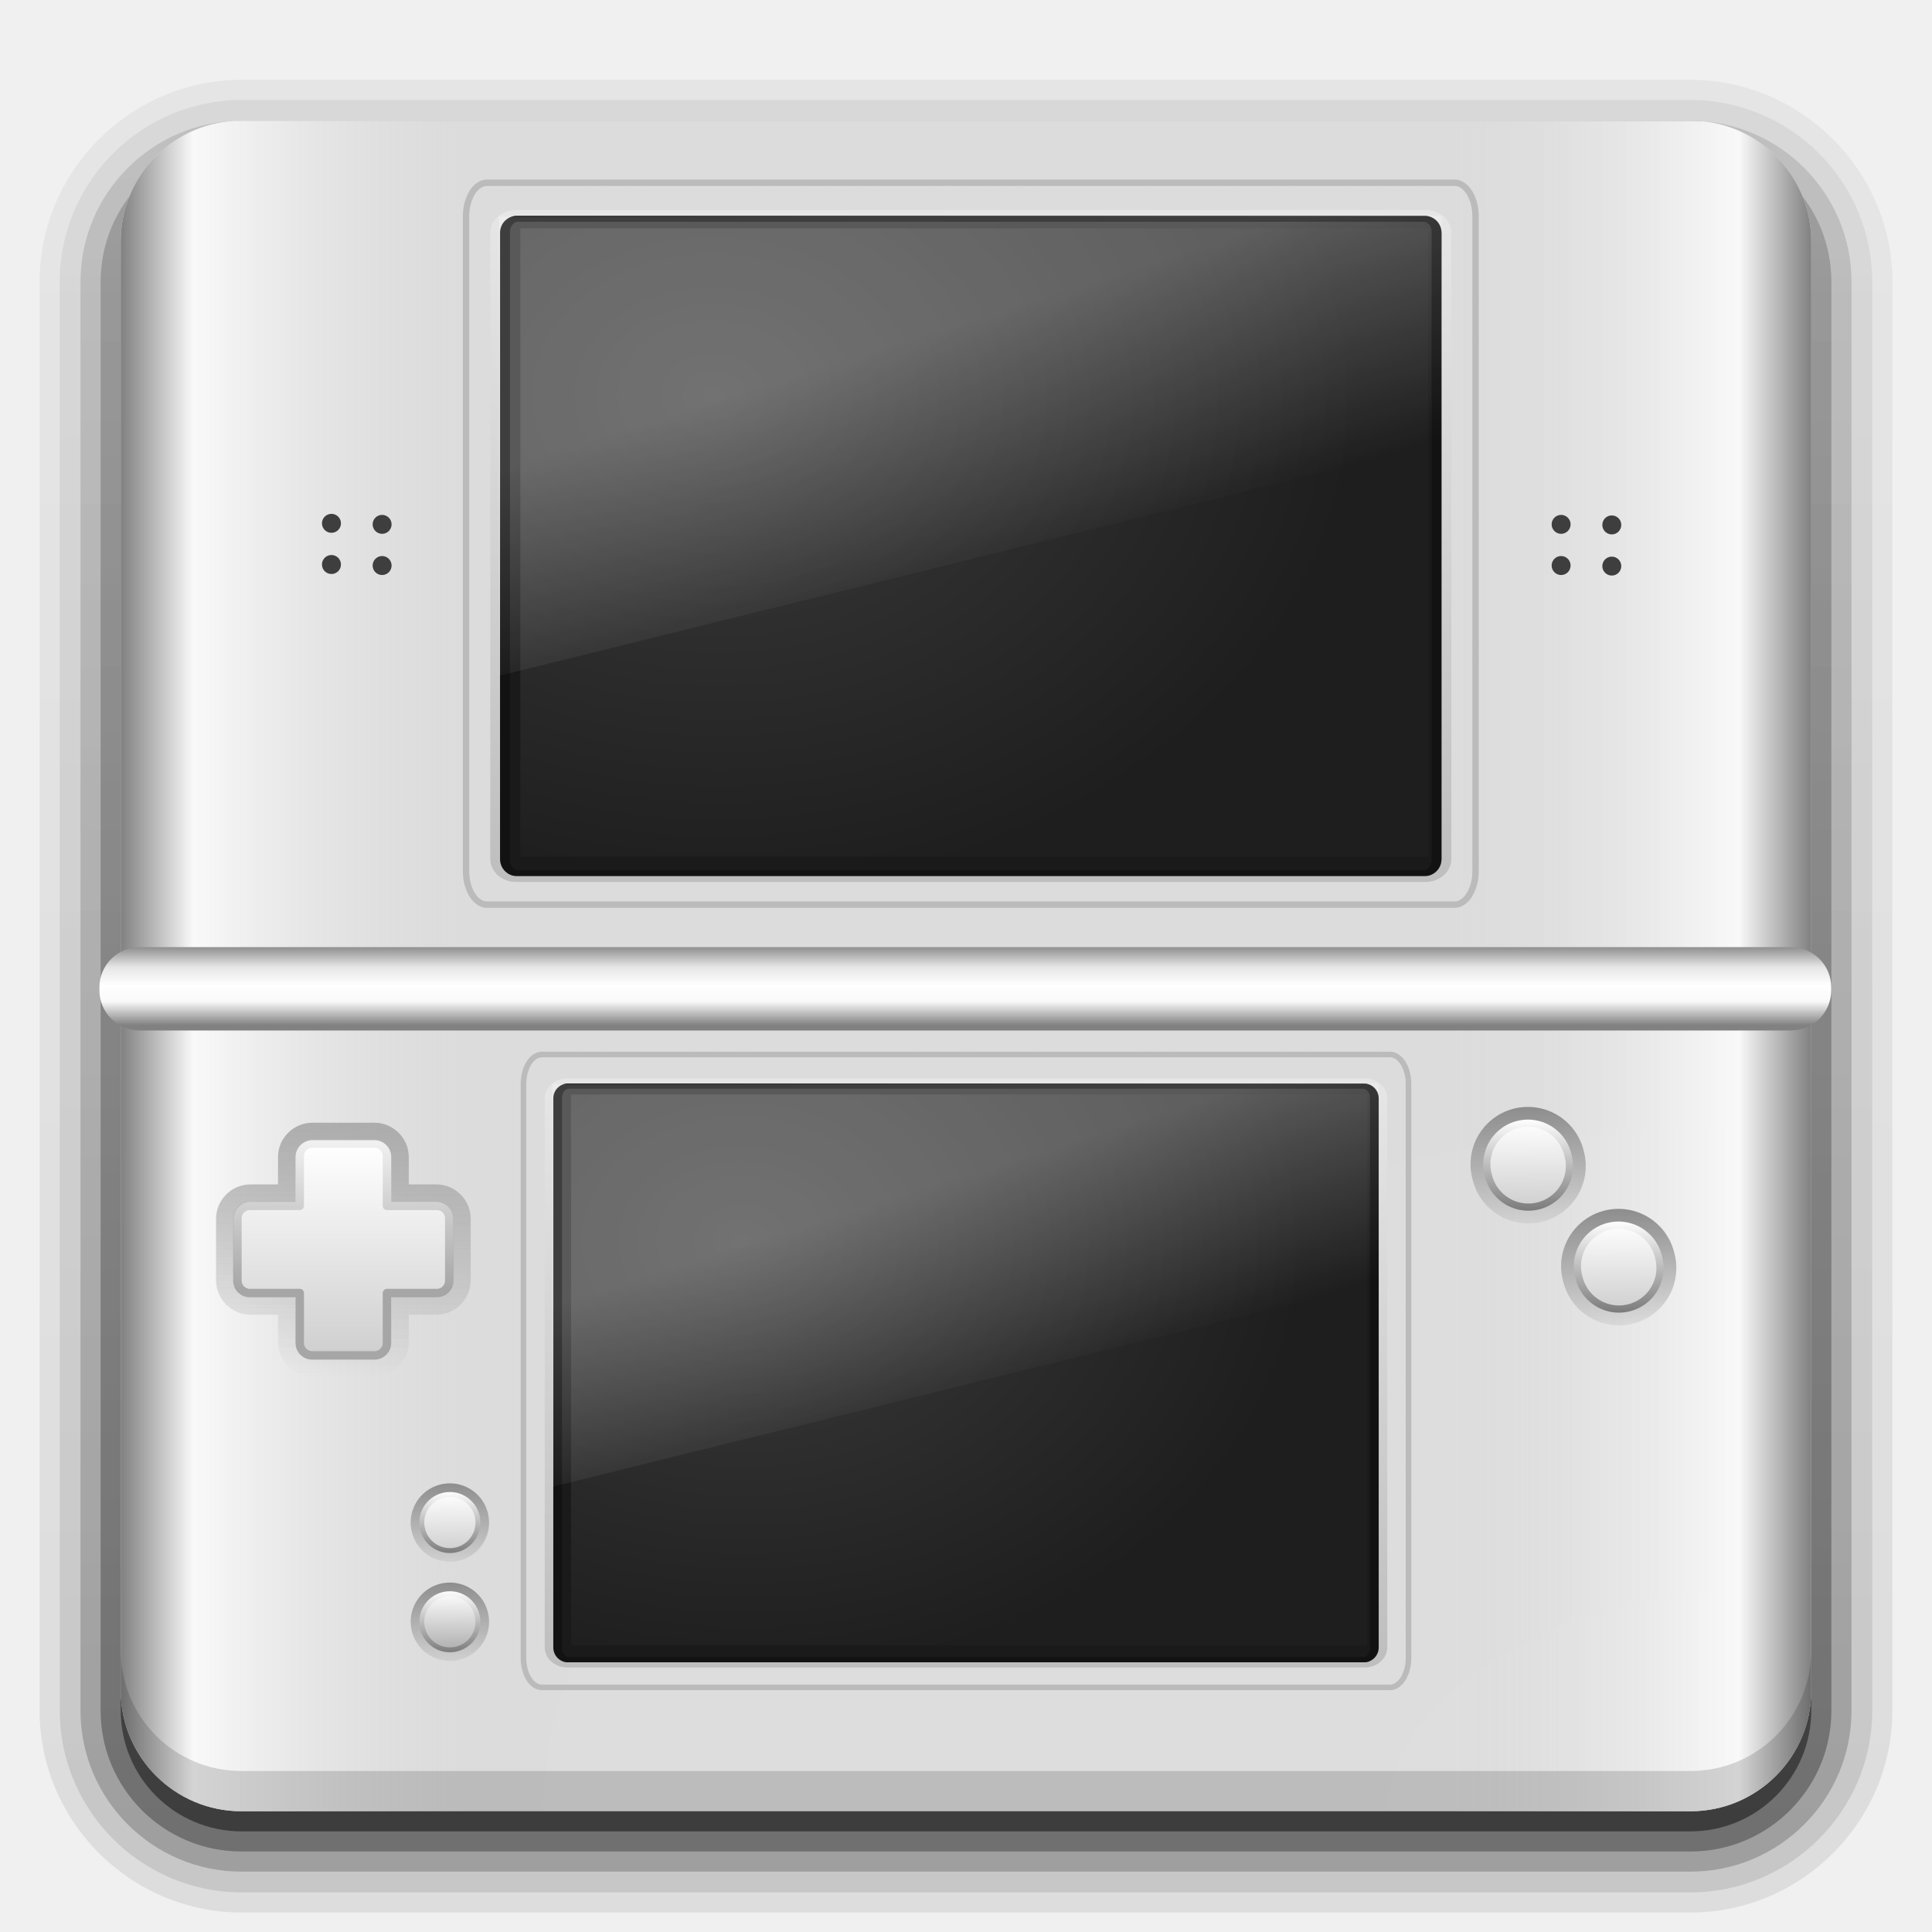
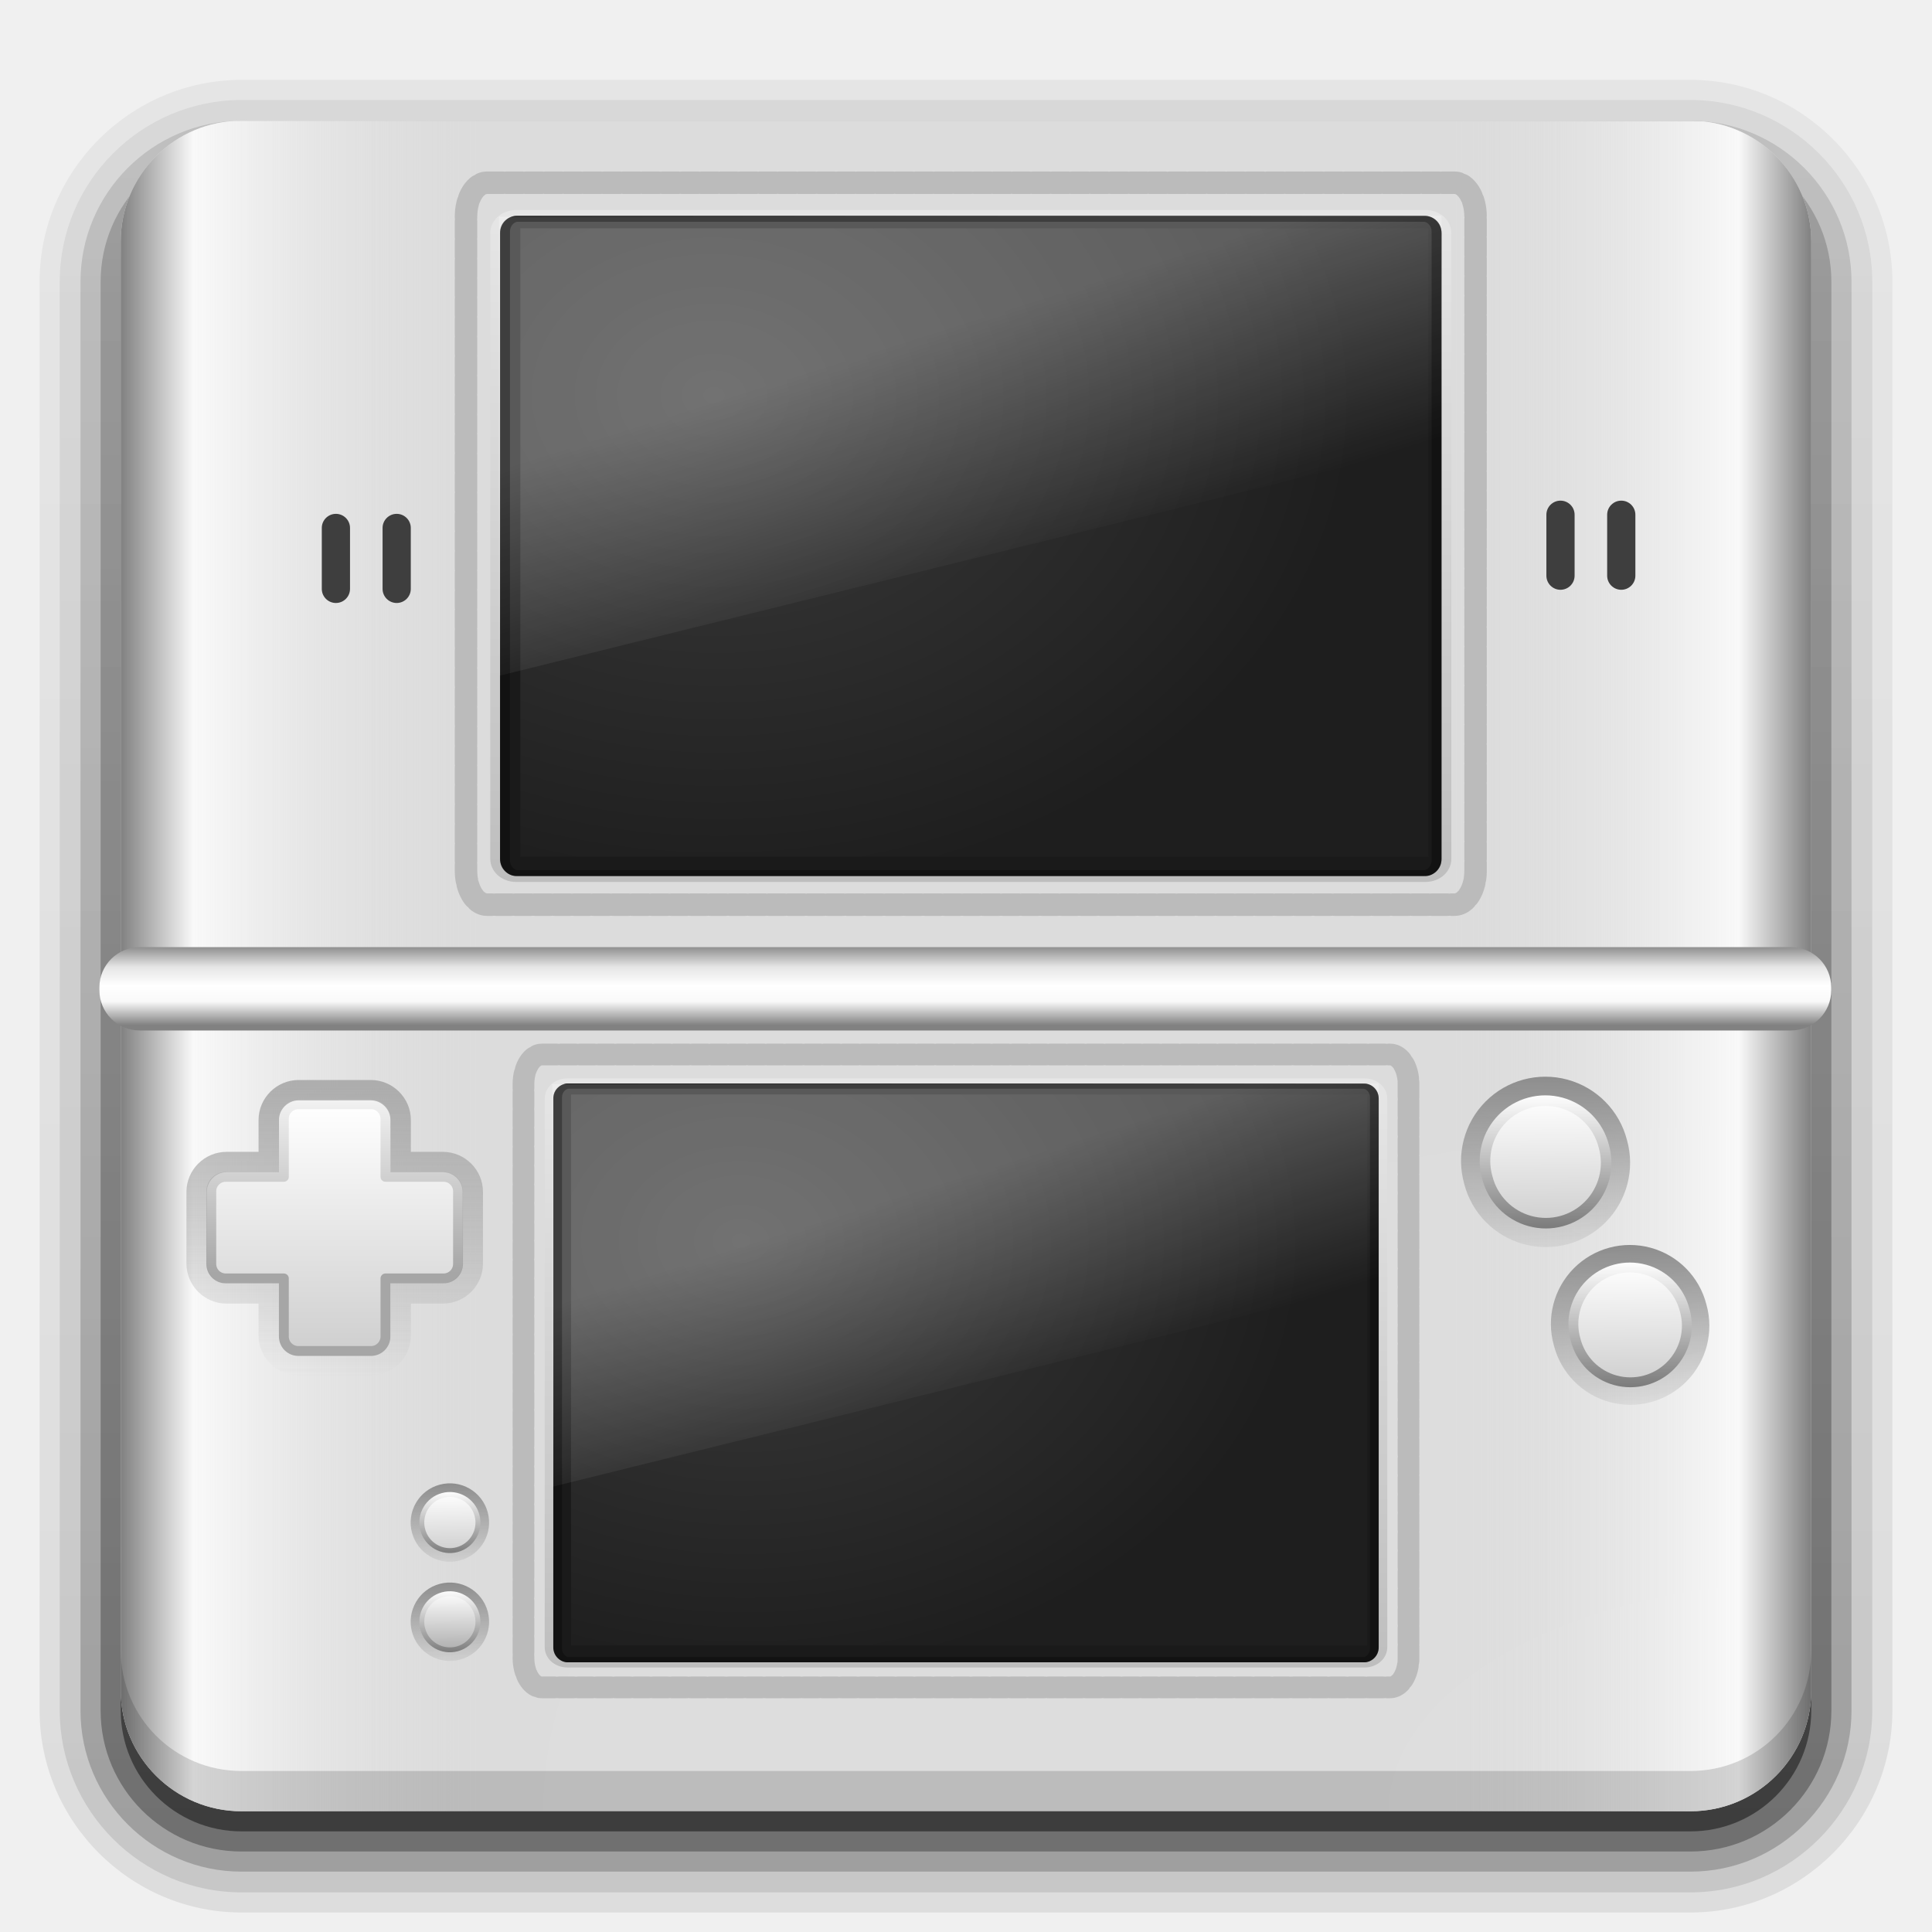
<svg xmlns="http://www.w3.org/2000/svg" xmlns:xlink="http://www.w3.org/1999/xlink" version="1.0" width="96" height="96" id="svg2408" xml:space="preserve">
  <defs id="defs2410">
    <linearGradient id="linearGradient7141">
      <stop style="stop-color:#3c3c3c;stop-opacity:1;" offset="0" id="stop7137" />
      <stop style="stop-color:#1b1b1b;stop-opacity:1;" offset="0.474" id="stop7145" />
      <stop style="stop-color:#393939;stop-opacity:1;" offset="1" id="stop7139" />
    </linearGradient>
    <linearGradient id="linearGradient6954">
      <stop id="stop6950" style="stop-color:#dedede;stop-opacity:1;" offset="0" />
      <stop id="stop6952" style="stop-color:#dcdcdc;stop-opacity:1" offset="1" />
    </linearGradient>
    <linearGradient id="linearGradient6503">
      <stop style="stop-color:#8e8e8e;stop-opacity:0;" offset="0" id="stop6499" />
      <stop style="stop-color:#a0a0a0;stop-opacity:1;" offset="1" id="stop6501" />
    </linearGradient>
    <linearGradient id="linearGradient6496">
      <stop id="stop6492" style="stop-color:#cfcfcf;stop-opacity:1;" offset="0" />
      <stop id="stop6494" style="stop-color:#ffffff;stop-opacity:1;" offset="1" />
    </linearGradient>
    <linearGradient id="linearGradient1795">
      <stop style="stop-color:#818181;stop-opacity:1;" offset="0" id="stop1791" />
      <stop style="stop-color:#f9f9f9;stop-opacity:1;" offset="0.291" id="stop1799" />
      <stop style="stop-color:#ffffff;stop-opacity:1;" offset="0.486" id="stop4563" />
      <stop style="stop-color:#e5e5e5;stop-opacity:1;" offset="0.717" id="stop4561" />
      <stop style="stop-color:#818181;stop-opacity:1;" offset="1" id="stop1793" />
    </linearGradient>
    <linearGradient id="linearGradient7513">
      <stop id="stop7509" style="stop-color:#8e8e8e;stop-opacity:1;" offset="0" />
      <stop id="stop7511" style="stop-color:#8e8e8e;stop-opacity:0;" offset="1" />
    </linearGradient>
    <linearGradient id="linearGradient7507">
      <stop id="stop7503" style="stop-color:#ffffff;stop-opacity:1;" offset="0" />
      <stop id="stop7505" style="stop-color:#797979;stop-opacity:1;" offset="1" />
    </linearGradient>
    <linearGradient id="linearGradient7501">
      <stop id="stop7497" style="stop-color:#ffffff;stop-opacity:1;" offset="0" />
      <stop id="stop7499" style="stop-color:#cfcfcf;stop-opacity:1;" offset="1" />
    </linearGradient>
    <linearGradient id="linearGradient5554">
      <stop id="stop7284" style="stop-color:#f3f3f3;stop-opacity:1;" offset="0" />
      <stop id="stop5550" style="stop-color:#a4a4a4;stop-opacity:1;" offset="0.282" />
      <stop id="stop5552" style="stop-color:#929292;stop-opacity:1;" offset="1" />
    </linearGradient>
    <linearGradient id="linearGradient5465">
      <stop id="stop5461" style="stop-color:#dcdcdc;stop-opacity:1" offset="0" />
      <stop id="stop5467" style="stop-color:#eeeeee;stop-opacity:1;" offset="0" />
      <stop id="stop7361" style="stop-color:#e3e3e3;stop-opacity:1;" offset="0.773" />
      <stop id="stop5463" style="stop-color:#b5b5b5;stop-opacity:1;" offset="1" />
    </linearGradient>
    <linearGradient id="linearGradient3729">
      <stop id="stop3731" style="stop-color:#1c59ad;stop-opacity:1" offset="0" />
      <stop id="stop3733" style="stop-color:#377ad6;stop-opacity:1" offset="1" />
    </linearGradient>
    <linearGradient x1="45.448" y1="92.54" x2="45.448" y2="7.017" id="ButtonShadow" gradientUnits="userSpaceOnUse" gradientTransform="scale(1.005865,0.994169)">
      <stop id="stop3750" style="stop-color:#000000;stop-opacity:1" offset="0" />
      <stop id="stop3752" style="stop-color:#000000;stop-opacity:0.588" offset="1" />
    </linearGradient>
    <linearGradient id="linearGradient3737">
      <stop id="stop3739" style="stop-color:#ffffff;stop-opacity:1" offset="0" />
      <stop id="stop3741" style="stop-color:#ffffff;stop-opacity:0" offset="1" />
    </linearGradient>
    <linearGradient id="linearGradient3700">
      <stop id="stop3702" style="stop-color:#e6e6e6;stop-opacity:1" offset="0" />
      <stop id="stop3704" style="stop-color:#f5f5f5;stop-opacity:1" offset="1" />
    </linearGradient>
    <linearGradient x1="48" y1="90" x2="48" y2="5.988" id="linearGradient3706" xlink:href="#linearGradient3700" gradientUnits="userSpaceOnUse" />
    <filter color-interpolation-filters="sRGB" id="filter3174" x="-0.048" y="-0.048" width="1.095" height="1.097">
      <feGaussianBlur stdDeviation="1.71" id="feGaussianBlur3176" />
    </filter>
    <linearGradient x1="36.357" y1="6" x2="36.357" y2="63.893" id="linearGradient3188" xlink:href="#linearGradient3737" gradientUnits="userSpaceOnUse" />
    <linearGradient x1="45.448" y1="92.54" x2="45.448" y2="7.017" id="ButtonShadow-0" gradientUnits="userSpaceOnUse" gradientTransform="matrix(1.005865,0,0,0.994169,100,0)">
      <stop id="stop3750-8" style="stop-color:#000000;stop-opacity:1" offset="0" />
      <stop id="stop3752-5" style="stop-color:#000000;stop-opacity:0.588" offset="1" />
    </linearGradient>
    <linearGradient x1="32.251" y1="6.132" x2="32.251" y2="90.239" id="linearGradient3780" xlink:href="#ButtonShadow-0" gradientUnits="userSpaceOnUse" gradientTransform="matrix(1.02381,0,0,1.011905,-1.142857,-98.07143)" />
    <linearGradient x1="32.251" y1="6.132" x2="32.251" y2="90.239" id="linearGradient3772" xlink:href="#ButtonShadow-0" gradientUnits="userSpaceOnUse" gradientTransform="matrix(1.02381,0,0,1.011905,-1.142857,-98.07143)" />
    <linearGradient x1="32.251" y1="6.132" x2="32.251" y2="90.239" id="linearGradient3725" xlink:href="#ButtonShadow-0" gradientUnits="userSpaceOnUse" gradientTransform="matrix(1.02381,0,0,1.011905,-1.142857,-98.07143)" />
    <linearGradient x1="32.251" y1="6.132" x2="32.251" y2="90.239" id="linearGradient3721" xlink:href="#ButtonShadow-0" gradientUnits="userSpaceOnUse" gradientTransform="translate(0,-97)" />
    <linearGradient x1="32.251" y1="6.132" x2="32.251" y2="90.239" id="linearGradient3760" xlink:href="#ButtonShadow-0" gradientUnits="userSpaceOnUse" gradientTransform="matrix(1.02381,0,0,1.011905,-1.142857,-98.07143)" />
    <linearGradient id="linearGradient3737-0">
      <stop id="stop3739-6" style="stop-color:#ffffff;stop-opacity:1" offset="0" />
      <stop id="stop3741-0" style="stop-color:#ffffff;stop-opacity:0" offset="1" />
    </linearGradient>
    <radialGradient cx="48" cy="90.172" r="42" fx="48" fy="90.172" id="radialGradient2903" xlink:href="#linearGradient3737-0" gradientUnits="userSpaceOnUse" gradientTransform="matrix(1.157313,0,0,0.9959077,-7.551021,0.1971319)" />
    <clipPath id="clipPath3782">
      <path d="m -98,6 c -3.324,0 -6,2.676 -6,6 l 0,72 c 0,3.324 2.676,6 6,6 l 72,0 c 3.324,0 6,-2.676 6,-6 l 0,-72 c 0,-3.324 -2.676,-6 -6,-6 l -72,0 z m 59.062,12 C -38.336,17.991 -38,18.031 -38,18.031 l 0,12.062 C -50.051,30.306 -53,42.062 -53,42.062 l 9.062,0 0,12.062 -14.094,0 C -66.508,80.277 -86,77.938 -86,77.938 l 0,-12.062 c 0,0 12.376,2.298 18.688,-20.75 6.908,-25.227 24.168,-27.061 28.375,-27.125 z" id="path3784" style="fill:#ff00ff;fill-opacity:1;fill-rule:nonzero;stroke:none" />
    </clipPath>
    <filter x="-0.183" y="-0.146" width="1.366" height="1.292" color-interpolation-filters="sRGB" id="filter3786">
      <feGaussianBlur id="feGaussianBlur3788" stdDeviation="3.24" />
    </filter>
    <linearGradient x1="46.907" y1="75.471" x2="46.907" y2="36.246" id="linearGradient3745" xlink:href="#linearGradient3729" gradientUnits="userSpaceOnUse" gradientTransform="translate(-2)" />
    <linearGradient id="linearGradient3737-9">
      <stop id="stop3739-2" style="stop-color:#ffffff;stop-opacity:1" offset="0" />
      <stop id="stop3741-1" style="stop-color:#ffffff;stop-opacity:0" offset="1" />
    </linearGradient>
    <clipPath id="clipPath3613">
      <rect width="84" height="84" rx="6" ry="6" x="6" y="6" id="rect3615" style="fill:#ffffff;fill-opacity:1;fill-rule:nonzero;stroke:none" />
    </clipPath>
    <filter x="-0.196" y="-0.196" width="1.392" height="1.392" color-interpolation-filters="sRGB" id="filter3794">
      <feGaussianBlur id="feGaussianBlur3796" stdDeviation="5.28" />
    </filter>
    <linearGradient x1="48" y1="20.221" x2="48" y2="138.661" id="linearGradient4186" xlink:href="#linearGradient3737-9" gradientUnits="userSpaceOnUse" />
    <linearGradient id="linearGradient2660">
      <stop style="stop-color:#edeeec;stop-opacity:1;" offset="0" id="stop2662" />
      <stop style="stop-color:#babdb6;stop-opacity:1;" offset="1" id="stop2664" />
    </linearGradient>
    <linearGradient id="linearGradient15653">
      <stop style="stop-color:#f0f1ee;stop-opacity:1;" offset="0" id="stop15655" />
      <stop style="stop-color:#d5d9d1;stop-opacity:1;" offset="1" id="stop15657" />
    </linearGradient>
    <linearGradient id="linearGradient3236">
      <stop id="stop3238" style="stop-color:#818181;stop-opacity:1" offset="0" />
      <stop id="stop3242" style="stop-color:#f9f9f9;stop-opacity:1" offset="0.2" />
      <stop id="stop3240" style="stop-color:#dcdcdc;stop-opacity:0" offset="1" />
    </linearGradient>
    <linearGradient id="linearGradient3199">
      <stop id="stop3201" style="stop-color:#dcdcdc;stop-opacity:1" offset="0" />
      <stop id="stop3203" style="stop-color:#fafafa;stop-opacity:1" offset="1" />
    </linearGradient>
    <linearGradient id="linearGradient3700-2">
      <stop id="stop3702-9" style="stop-color:#b4b4b4;stop-opacity:1" offset="0" />
      <stop id="stop3704-1" style="stop-color:#dcdcdc;stop-opacity:1" offset="1" />
    </linearGradient>
    <filter color-interpolation-filters="sRGB" id="filter3174-2" x="-0.048" y="-0.048" width="1.095" height="1.097">
      <feGaussianBlur id="feGaussianBlur3176-7" stdDeviation="1.71" />
    </filter>
    <radialGradient cx="90" cy="90" r="42" fx="90" fy="90" id="radialGradient3197" xlink:href="#linearGradient6954" gradientUnits="userSpaceOnUse" gradientTransform="matrix(0,-1.085034,2,0,-90,187.6531)" />
    <linearGradient x1="24" y1="34" x2="88" y2="14" id="linearGradient3220" xlink:href="#linearGradient3737" gradientUnits="userSpaceOnUse" />
    <linearGradient x1="6" y1="73" x2="24" y2="73" id="linearGradient3234" xlink:href="#linearGradient3236" gradientUnits="userSpaceOnUse" />
    <linearGradient x1="6" y1="73" x2="24" y2="73" id="linearGradient3246" xlink:href="#linearGradient3236" gradientUnits="userSpaceOnUse" gradientTransform="matrix(-1,0,0,1,96,0)" />
    <linearGradient x1="38.748" y1="32.03" x2="38.748" y2="5.833" id="linearGradient3685" xlink:href="#linearGradient3199" gradientUnits="userSpaceOnUse" />
    <linearGradient xlink:href="#ButtonShadow-0" id="linearGradient447" gradientUnits="userSpaceOnUse" gradientTransform="matrix(1.02381,0,0,1.011905,-1.142857,-98.07143)" x1="32.251" y1="6.132" x2="32.251" y2="90.239" />
    <linearGradient xlink:href="#ButtonShadow-0" id="linearGradient449" gradientUnits="userSpaceOnUse" gradientTransform="matrix(1.02381,0,0,1.011905,-1.142857,-98.07143)" x1="32.251" y1="6.132" x2="32.251" y2="90.239" />
    <linearGradient xlink:href="#ButtonShadow-0" id="linearGradient451" gradientUnits="userSpaceOnUse" gradientTransform="matrix(1.02381,0,0,1.011905,-1.142857,-98.07143)" x1="32.251" y1="6.132" x2="32.251" y2="90.239" />
    <linearGradient xlink:href="#ButtonShadow-0" id="linearGradient453" gradientUnits="userSpaceOnUse" gradientTransform="matrix(1.02381,0,0,1.011905,-1.142857,-98.07143)" x1="32.251" y1="6.132" x2="32.251" y2="90.239" />
    <linearGradient xlink:href="#ButtonShadow-0" id="linearGradient455" gradientUnits="userSpaceOnUse" gradientTransform="translate(0,-97)" x1="32.251" y1="6.132" x2="32.251" y2="90.239" />
    <linearGradient x1="38.748" y1="32.03" x2="38.748" y2="5.833" id="linearGradient3685-7" xlink:href="#linearGradient3199" gradientUnits="userSpaceOnUse" gradientTransform="matrix(1,0,0,1.020318,0,5.943131)" />
    <linearGradient x1="12.938" y1="8.438" x2="14.569" y2="16.102" id="linearGradient3254" xlink:href="#linearGradient6592-2-7" gradientUnits="userSpaceOnUse" gradientTransform="matrix(0.9785891,0,0,2.397612,24.51386,29.33998)" />
    <linearGradient id="linearGradient6592-2-7">
      <stop id="stop6594-0-2" style="stop-color:#ffffff;stop-opacity:0.275" offset="0" />
      <stop id="stop6596-2-5" style="stop-color:#ffffff;stop-opacity:0" offset="1" />
    </linearGradient>
    <radialGradient cx="12.244" cy="4.863" r="21" fx="12.244" fy="4.863" id="radialGradient3257" xlink:href="#linearGradient6712" gradientUnits="userSpaceOnUse" gradientTransform="matrix(1.334199,0.03054577,-0.01242241,1.707505,20.53915,40.71546)" />
    <linearGradient id="linearGradient6712">
      <stop id="stop6714" style="stop-color:#3c3c3c;stop-opacity:1" offset="0" />
      <stop id="stop6716" style="stop-color:#1e1e1e;stop-opacity:1" offset="1" />
    </linearGradient>
    <linearGradient x1="64" y1="98.145" x2="64" y2="9" id="linearGradient3234-9" xlink:href="#linearGradient3236-2" gradientUnits="userSpaceOnUse" gradientTransform="matrix(0.3314576,0,0,0.5445361,26.78672,31.08745)" />
    <linearGradient id="linearGradient3236-2">
      <stop id="stop3240-2" style="stop-color:#bebebe;stop-opacity:1" offset="0" />
      <stop id="stop3244" style="stop-color:#e6e6e6;stop-opacity:1" offset="1" />
    </linearGradient>
    <linearGradient x1="84.397" y1="21.771" x2="79.935" y2="38.724" id="linearGradient3945" xlink:href="#linearGradient7501" gradientUnits="userSpaceOnUse" gradientTransform="matrix(0.1663058,-0.04456149,0.04376616,0.1633375,6.300136,74.34413)" />
    <linearGradient id="linearGradient3921">
      <stop id="stop3923" style="stop-color:#ffffff;stop-opacity:1;" offset="0" />
      <stop id="stop3925" style="stop-color:#aeaeae;stop-opacity:1;" offset="1" />
    </linearGradient>
    <linearGradient x1="90.457" y1="23.092" x2="85.706" y2="41.144" id="linearGradient4511" xlink:href="#linearGradient7507" gradientUnits="userSpaceOnUse" gradientTransform="matrix(0.1663058,-0.04456149,0.04376616,0.1633375,6.300136,74.34413)" />
    <linearGradient id="linearGradient5795">
      <stop id="stop5797" style="stop-color:#ffffff;stop-opacity:1;" offset="0" />
      <stop id="stop5799" style="stop-color:#797979;stop-opacity:1;" offset="1" />
    </linearGradient>
    <linearGradient x1="90.195" y1="24.087" x2="85.196" y2="43.082" id="linearGradient4509" xlink:href="#linearGradient7513" gradientUnits="userSpaceOnUse" gradientTransform="matrix(0.2324031,-0.06227224,0.0611608,0.2282553,-0.08048637,73.82358)" />
    <linearGradient id="linearGradient5756">
      <stop id="stop5758" style="stop-color:#8e8e8e;stop-opacity:1;" offset="0" />
      <stop id="stop5760" style="stop-color:#8e8e8e;stop-opacity:0;" offset="1" />
    </linearGradient>
    <linearGradient xlink:href="#linearGradient5756" id="linearGradient7489" gradientUnits="userSpaceOnUse" gradientTransform="matrix(0.2324031,-0.06227224,0.0611608,0.2282553,-0.08048537,78.75446)" x1="90.195" y1="24.087" x2="85.196" y2="43.082" />
    <linearGradient xlink:href="#linearGradient3921" id="linearGradient7491" gradientUnits="userSpaceOnUse" gradientTransform="matrix(0.1663058,-0.04456149,0.04376616,0.1633375,6.300136,79.27501)" x1="84.397" y1="21.771" x2="79.935" y2="38.724" />
    <linearGradient xlink:href="#linearGradient5795" id="linearGradient7493" gradientUnits="userSpaceOnUse" gradientTransform="matrix(0.1663058,-0.04456149,0.04376616,0.1633375,6.300136,79.27501)" x1="90.457" y1="23.092" x2="85.706" y2="41.144" />
-     <linearGradient xlink:href="#linearGradient7513" id="linearGradient803" gradientUnits="userSpaceOnUse" gradientTransform="matrix(0.3401231,-0.09113571,0.08950911,0.3340526,43.09881,55.21706)" x1="90.195" y1="24.087" x2="85.196" y2="43.082" />
-     <linearGradient xlink:href="#linearGradient7501" id="linearGradient805" gradientUnits="userSpaceOnUse" gradientTransform="matrix(0.2433892,-0.06521595,0.06405198,0.2390452,52.43688,55.97889)" x1="84.397" y1="21.771" x2="79.935" y2="38.724" />
-     <linearGradient xlink:href="#linearGradient7507" id="linearGradient807" gradientUnits="userSpaceOnUse" gradientTransform="matrix(0.2433892,-0.06521595,0.06405198,0.2390452,52.43688,55.97889)" x1="90.457" y1="23.092" x2="85.706" y2="41.144" />
-     <linearGradient xlink:href="#linearGradient7513" id="linearGradient850" gradientUnits="userSpaceOnUse" gradientTransform="matrix(0.3401231,-0.09113571,0.08950911,0.3340526,47.59947,60.28295)" x1="90.195" y1="24.087" x2="85.196" y2="43.082" />
-     <linearGradient xlink:href="#linearGradient7501" id="linearGradient852" gradientUnits="userSpaceOnUse" gradientTransform="matrix(0.2433892,-0.06521595,0.06405198,0.2390452,56.93754,61.04478)" x1="84.397" y1="21.771" x2="79.935" y2="38.724" />
-     <linearGradient xlink:href="#linearGradient7507" id="linearGradient854" gradientUnits="userSpaceOnUse" gradientTransform="matrix(0.2433892,-0.06521595,0.06405198,0.2390452,56.93754,61.04478)" x1="90.457" y1="23.092" x2="85.706" y2="41.144" />
+     <linearGradient xlink:href="#linearGradient7513" id="linearGradient803" gradientUnits="userSpaceOnUse" gradientTransform="matrix(0.4679982,-0.1253998,0.1231616,0.4596454,35.82243,62.14811)" x1="90.195" y1="24.087" x2="85.196" y2="43.082" />
+     <linearGradient xlink:href="#linearGradient7501" id="linearGradient805" gradientUnits="userSpaceOnUse" gradientTransform="matrix(0.3348956,-0.08973501,0.08813343,0.3289184,48.67131,63.19636)" x1="84.397" y1="21.771" x2="79.935" y2="38.724" />
+     <linearGradient xlink:href="#linearGradient7507" id="linearGradient807" gradientUnits="userSpaceOnUse" gradientTransform="matrix(0.3348956,-0.08973501,0.08813343,0.3289184,48.67131,63.19636)" x1="90.457" y1="23.092" x2="85.706" y2="41.144" />
+     <linearGradient xlink:href="#linearGradient7513" id="linearGradient850" gradientUnits="userSpaceOnUse" gradientTransform="matrix(0.4995201,-0.133846,0.1314571,0.4906047,28.57815,53.8004)" x1="90.195" y1="24.087" x2="85.196" y2="43.082" />
+     <linearGradient xlink:href="#linearGradient7501" id="linearGradient852" gradientUnits="userSpaceOnUse" gradientTransform="matrix(0.3574524,-0.09577909,0.09406963,0.3510726,42.29246,54.91925)" x1="84.397" y1="21.771" x2="79.935" y2="38.724" />
+     <linearGradient xlink:href="#linearGradient7507" id="linearGradient854" gradientUnits="userSpaceOnUse" gradientTransform="matrix(0.3574524,-0.09577909,0.09406963,0.3510726,42.29246,54.91925)" x1="90.457" y1="23.092" x2="85.706" y2="41.144" />
    <linearGradient xlink:href="#linearGradient1795" id="linearGradient1797" x1="47.053" y1="50.944" x2="47.053" y2="46.9" gradientUnits="userSpaceOnUse" gradientTransform="translate(-0.5261356)" />
    <linearGradient x1="64" y1="98.145" x2="64" y2="9" id="linearGradient3234-9-7" xlink:href="#linearGradient3236-2" gradientUnits="userSpaceOnUse" gradientTransform="matrix(0.3314576,0,0,0.5445361,26.78672,31.08745)" />
    <radialGradient cx="12.244" cy="4.863" r="21" fx="12.244" fy="4.863" id="radialGradient3257-6" xlink:href="#linearGradient6712" gradientUnits="userSpaceOnUse" gradientTransform="matrix(1.334199,0.03054577,-0.01242241,1.707505,20.53915,40.71546)" />
    <linearGradient x1="12.938" y1="8.438" x2="14.569" y2="16.102" id="linearGradient3254-7" xlink:href="#linearGradient6592-2-7" gradientUnits="userSpaceOnUse" gradientTransform="matrix(0.9785891,0,0,2.397612,24.51386,29.33998)" />
    <radialGradient cx="90" cy="90" r="42" fx="90" fy="90" id="radialGradient3197-6" xlink:href="#linearGradient3700-2" gradientUnits="userSpaceOnUse" gradientTransform="matrix(0,-1.085034,2,0,-90,187.6531)" />
    <clipPath clipPathUnits="userSpaceOnUse" id="clipPath6286">
      <rect width="84" height="84" rx="6" ry="6" x="6" y="6" id="rect6288" style="display:inline;fill:url(#radialGradient6290);fill-opacity:1;fill-rule:nonzero;stroke:none" />
    </clipPath>
    <radialGradient xlink:href="#linearGradient3700-2" id="radialGradient6290" gradientUnits="userSpaceOnUse" gradientTransform="matrix(0,-1.085034,2,0,-90,187.6531)" cx="90" cy="90" fx="90" fy="90" r="42" />
    <radialGradient cx="90" cy="90" r="42" fx="90" fy="90" id="radialGradient3197-2" xlink:href="#linearGradient3700-2" gradientUnits="userSpaceOnUse" gradientTransform="matrix(0,-1.085034,2,0,-90,187.6531)" />
    <clipPath clipPathUnits="userSpaceOnUse" id="clipPath6359">
      <rect width="84" height="84" rx="6" ry="6" x="6" y="6" id="rect6361" style="display:inline;fill:url(#radialGradient6363);fill-opacity:1;fill-rule:nonzero;stroke:none" />
    </clipPath>
    <radialGradient xlink:href="#linearGradient3700-2" id="radialGradient6363" gradientUnits="userSpaceOnUse" gradientTransform="matrix(0,-1.085034,2,0,-90,187.6531)" cx="90" cy="90" fx="90" fy="90" r="42" />
    <linearGradient x1="38.69" y1="36.89" x2="38.69" y2="43.26" id="linearGradient4292" xlink:href="#linearGradient6043" gradientUnits="userSpaceOnUse" gradientTransform="matrix(0.4407036,0,0,0.4407036,-0.8144286,48.00105)" />
    <linearGradient id="linearGradient6043">
      <stop id="stop6045" style="stop-color:#4f4f49;stop-opacity:1" offset="0" />
      <stop id="stop6047" style="stop-color:#bcbcb7;stop-opacity:1" offset="1" />
    </linearGradient>
    <filter color-interpolation-filters="sRGB" id="filter4417" x="-5.9058836e-06" y="-5.9058836e-06" width="1" height="1">
      <feGaussianBlur id="feGaussianBlur4419" stdDeviation="6.3980406e-05" />
    </filter>
    <radialGradient cx="40" cy="40" r="18" fx="40" fy="40" id="radialGradient4344" xlink:href="#linearGradient6035" gradientUnits="userSpaceOnUse" gradientTransform="matrix(0,-0.3740463,0.3740463,0,1.851862,77.00013)" />
    <linearGradient id="linearGradient6035">
      <stop id="stop6037" style="stop-color:#91918a;stop-opacity:1" offset="0" />
      <stop id="stop6039" style="stop-color:#7c7c74;stop-opacity:1" offset="1" />
    </linearGradient>
-     <linearGradient x1="39.071" y1="43.007" x2="39.071" y2="17" id="linearGradient4409" xlink:href="#linearGradient3260" gradientUnits="userSpaceOnUse" gradientTransform="matrix(0.4211195,0,0,0.4211195,4.427243,49.45208)" />
+     <linearGradient x1="39.071" y1="43.007" x2="39.071" y2="17" id="linearGradient4409" xlink:href="#linearGradient3260" gradientUnits="userSpaceOnUse" gradientTransform="matrix(0.4904315,0,0,0.4904315,1.916478,46.28724)" />
    <linearGradient id="linearGradient3260">
      <stop id="stop3262" style="stop-color:#a6a6a6;stop-opacity:1;" offset="0.322" />
      <stop id="stop3264" style="stop-color:#f2f2f2;stop-opacity:1;" offset="1" />
    </linearGradient>
-     <linearGradient xlink:href="#linearGradient6496" id="linearGradient6484" x1="16.814" y1="68.397" x2="16.814" y2="55.679" gradientUnits="userSpaceOnUse" gradientTransform="matrix(0.8278297,0,0,0.8278297,3.141934,10.72853)" />
+     <linearGradient xlink:href="#linearGradient6496" id="linearGradient6484" x1="16.814" y1="68.397" x2="16.814" y2="55.679" gradientUnits="userSpaceOnUse" gradientTransform="matrix(0.9640821,0,0,0.9640821,0.4196199,1.190191)" />
    <linearGradient xlink:href="#linearGradient6503" id="linearGradient6505" x1="13.602" y1="71.667" x2="13.602" y2="43.032" gradientUnits="userSpaceOnUse" />
    <linearGradient xlink:href="#linearGradient1795" id="linearGradient7073" gradientUnits="userSpaceOnUse" x1="47.053" y1="50.944" x2="47.053" y2="46.9" gradientTransform="translate(73.93918)" />
    <linearGradient xlink:href="#linearGradient7141" id="linearGradient7143" x1="49.3" y1="48.201" x2="49.3" y2="49.537" gradientUnits="userSpaceOnUse" />
  </defs>
  <g style="display:inline" id="g391">
    <g id="layer2" style="display:none">
      <rect width="86" height="85" rx="6" ry="6" x="5" y="7" id="rect3745" style="opacity:0.9;fill:url(#ButtonShadow);fill-opacity:1;fill-rule:nonzero;stroke:none;filter:url(#filter3174-2)" />
    </g>
    <g id="layer6" style="display:inline">
      <path d="m 12,-95.031 c -5.511,0 -10.031,4.52 -10.031,10.031 v 71 c 0,5.511 4.52,10.031 10.031,10.031 h 72 c 5.511,0 10.031,-4.52 10.031,-10.031 v -71 c 0,-5.511 -4.52,-10.031 -10.031,-10.031 z" transform="scale(1,-1)" id="path3786-6" style="display:inline;opacity:0.08;fill:url(#linearGradient447);fill-opacity:1;fill-rule:nonzero;stroke:none" />
      <path d="m 12,-94.031 c -4.972,0 -9.031,4.06 -9.031,9.031 v 71 c 0,4.972 4.06,9.031 9.031,9.031 h 72 c 4.972,0 9.031,-4.06 9.031,-9.031 v -71 c 0,-4.972 -4.06,-9.031 -9.031,-9.031 z" transform="scale(1,-1)" id="path3778-0" style="display:inline;opacity:0.1;fill:url(#linearGradient449);fill-opacity:1;fill-rule:nonzero;stroke:none" />
      <path d="m 12,-93 c -4.409,0 -8,3.591 -8,8 v 71 c 0,4.409 3.591,8 8,8 h 72 c 4.409,0 8,-3.591 8,-8 v -71 c 0,-4.409 -3.591,-8 -8,-8 z" transform="scale(1,-1)" id="path3770-6" style="display:inline;opacity:0.2;fill:url(#linearGradient451);fill-opacity:1;fill-rule:nonzero;stroke:none" />
      <rect width="86" height="85" rx="7" ry="7" x="5" y="-92" transform="scale(1,-1)" id="rect3723-2" style="display:inline;opacity:0.3;fill:url(#linearGradient453);fill-opacity:1;fill-rule:nonzero;stroke:none" />
      <rect width="84" height="84" rx="6" ry="6" x="6" y="-91" transform="scale(1,-1)" id="rect3716-6" style="display:inline;opacity:0.45;fill:url(#linearGradient455);fill-opacity:1;fill-rule:nonzero;stroke:none" />
    </g>
    <g id="layer1-1" style="display:inline">
      <rect width="84" height="84" rx="6" ry="6" x="6" y="6" id="rect2419-8" style="display:inline;fill:url(#radialGradient3197);fill-opacity:1;fill-rule:nonzero;stroke:none" />
      <path d="M 6,6.011 V 84 c 0,3.324 2.676,6 6,6 H 24 V 6.011 Z" id="rect3222" style="display:inline;fill:url(#linearGradient3234);fill-opacity:1;fill-rule:nonzero;stroke:none" clip-path="url(#clipPath6286)" />
      <path d="M 90,6.034 V 84 c 0,3.324 -2.676,6 -6,6 H 72 V 6.034 Z" id="path3244" style="display:inline;fill:url(#linearGradient3246);fill-opacity:1;fill-rule:nonzero;stroke:none" clip-path="url(#clipPath6359)" />
      <path d="m 6,82 v 2 c 0,3.324 2.676,6 6,6 h 72 c 3.324,0 6,-2.676 6,-6 v -2 c 0,3.324 -2.676,6 -6,6 H 12 C 8.676,88 6,85.324 6,82 Z" id="rect2412" style="display:inline;opacity:0.15;fill:#000000;fill-opacity:1;fill-rule:nonzero;stroke:none" />
      <g transform="translate(0,-2)" id="g3687" style="display:none">
        <path d="m 6,58 v 2 c 0,3.324 2.676,6 6,6 h 72 c 3.324,0 6,-2.676 6,-6 v -2 c 0,3.324 -2.676,6 -6,6 H 12 C 8.676,64 6,61.324 6,58 Z" id="path3187" style="opacity:0.8;fill:#ffffff;fill-opacity:1;fill-rule:nonzero;stroke:none" />
        <path d="m 6,56 v 2 c 0,3.324 2.676,6 6,6 h 72 c 3.324,0 6,-2.676 6,-6 v -2 c 0,3.324 -2.676,6 -6,6 H 12 C 8.676,62 6,59.324 6,56 Z" id="path3189" style="opacity:0.15;fill:#000000;fill-opacity:1;fill-rule:nonzero;stroke:none" />
      </g>
      <g id="g3691" style="display:none">
        <path d="m 6,42 v 2 c 0,3.324 2.676,6 6,6 h 72 c 3.324,0 6,-2.676 6,-6 v -2 c 0,3.324 -2.676,6 -6,6 H 12 C 8.676,48 6,45.324 6,42 Z" id="path3191" style="display:none;opacity:0.8;fill:#ffffff;fill-opacity:1;fill-rule:nonzero;stroke:none" />
        <path d="m 6,40 v 2 c 0,3.324 2.676,6 6,6 h 72 c 3.324,0 6,-2.676 6,-6 v -2 c 0,3.324 -2.676,6 -6,6 H 12 C 8.676,46 6,43.324 6,40 Z" id="path3193" style="display:none;opacity:0.15;fill:#000000;fill-opacity:1;fill-rule:nonzero;stroke:none" />
      </g>
      <g id="g7354" style="display:inline" transform="matrix(1.000196,0,0,0.605519,-0.00939385,31.75554)">
        <rect width="41.432" height="47.919" rx="0.921" ry="1.452" x="27.284" y="36.261" id="rect2722" style="fill:#1a1a1a;fill-opacity:1;stroke:url(#linearGradient3234-9);stroke-width:0.425;stroke-linecap:round;stroke-linejoin:round;stroke-miterlimit:4;stroke-dasharray:none;stroke-dashoffset:0.5;stroke-opacity:1" />
        <rect width="39.552" height="45.214" x="28.38" y="37.369" id="rect2716" style="display:inline;fill:url(#radialGradient3257);fill-opacity:1;fill-rule:evenodd;stroke:none;stroke-width:0.449;enable-background:new" />
        <path d="m 27.45,36.533 41.049,-0.069 0.052,16.314 -41.101,16.783 z" id="rect6588" style="display:inline;fill:url(#linearGradient3254);fill-opacity:1;stroke:none;stroke-width:0.47" />
        <rect width="40.565" height="47.068" rx="0.552" ry="0.914" x="27.717" y="36.685" id="rect3248" style="display:inline;opacity:0.3;fill:none;fill-opacity:1;stroke:#000000;stroke-width:0.425;stroke-linecap:round;stroke-linejoin:round;stroke-miterlimit:4;stroke-dasharray:none;stroke-dashoffset:0.5;stroke-opacity:1" />
      </g>
-       <rect style="display:inline;opacity:0.768;fill:none;fill-opacity:1;stroke:#b1b1b1;stroke-width:0.278;stroke-linecap:round;stroke-linejoin:round;stroke-dasharray:0.193, 0.048;stroke-dashoffset:0;stroke-opacity:1;stop-color:#000000" id="rect7515" width="43.977" height="31.448" x="26.011" y="52.397" rx="0.916" ry="1.467" />
+       <rect style="display:inline;opacity:0.768;fill:none;fill-opacity:1;stroke:#b1b1b1;stroke-width:1.078;stroke-linecap:round;stroke-linejoin:round;stroke-dasharray:0.748,0.187;stroke-dashoffset:0;stroke-opacity:1;stop-color:#000000" id="rect7515" width="43.977" height="31.448" x="26.011" y="52.397" rx="0.916" ry="1.467" />
      <g transform="translate(0,12)" id="g3695" style="display:none">
        <path d="m 6,58 v 2 c 0,3.324 2.676,6 6,6 h 72 c 3.324,0 6,-2.676 6,-6 v -2 c 0,3.324 -2.676,6 -6,6 H 12 C 8.676,64 6,61.324 6,58 Z" id="path3697" style="opacity:0.8;fill:#ffffff;fill-opacity:1;fill-rule:nonzero;stroke:none" />
        <path d="m 6,56 v 2 c 0,3.324 2.676,6 6,6 h 72 c 3.324,0 6,-2.676 6,-6 v -2 c 0,3.324 -2.676,6 -6,6 H 12 C 8.676,62 6,59.324 6,56 Z" id="path3699" style="opacity:0.15;fill:#000000;fill-opacity:1;fill-rule:nonzero;stroke:none" />
      </g>
    </g>
    <path d="m 24.236,75.15 a 1.948,1.948 46.368 1 1 -3.764,1.009 1.948,1.948 46.368 1 1 3.764,-1.009 z" id="path5785" style="fill:url(#linearGradient4509);fill-opacity:1;fill-rule:evenodd;stroke:none;stroke-width:0.238" />
    <path d="m 23.701,75.293 a 1.394,1.394 79.714 1 1 -2.694,0.722 1.394,1.394 79.714 1 1 2.694,-0.722 z" id="path5789" style="display:inline;fill:url(#linearGradient3945);fill-opacity:1;fill-rule:evenodd;stroke:url(#linearGradient4511);stroke-width:0.244;stroke-linecap:butt;stroke-linejoin:round;stroke-miterlimit:4;stroke-dasharray:none;stroke-dashoffset:0;stroke-opacity:1" />
-     <path d="m 78.687,57.158 a 2.852,2.852 46.368 1 1 -5.509,1.476 2.852,2.852 46.368 1 1 5.509,-1.476 z" id="path5785-6-7" style="display:inline;fill:url(#linearGradient803);fill-opacity:1;fill-rule:evenodd;stroke:none;stroke-width:0.349" />
-     <path d="m 77.903,57.368 a 2.041,2.041 79.714 1 1 -3.942,1.056 2.041,2.041 79.714 1 1 3.942,-1.056 z" id="path5789-2-9" style="display:inline;fill:url(#linearGradient805);fill-opacity:1;fill-rule:evenodd;stroke:url(#linearGradient807);stroke-width:0.357;stroke-linecap:butt;stroke-linejoin:round;stroke-miterlimit:4;stroke-dasharray:none;stroke-dashoffset:0;stroke-opacity:1" />
-     <path d="m 83.187,62.224 a 2.852,2.852 46.368 1 1 -5.509,1.476 2.852,2.852 46.368 1 1 5.509,-1.476 z" id="path5785-6-9" style="display:inline;fill:url(#linearGradient850);fill-opacity:1;fill-rule:evenodd;stroke:none;stroke-width:0.349" />
-     <path d="m 82.404,62.433 a 2.041,2.041 79.714 1 1 -3.942,1.056 2.041,2.041 79.714 1 1 3.942,-1.056 z" id="path5789-2-2" style="display:inline;fill:url(#linearGradient852);fill-opacity:1;fill-rule:evenodd;stroke:url(#linearGradient854);stroke-width:0.357;stroke-linecap:butt;stroke-linejoin:round;stroke-miterlimit:4;stroke-dasharray:none;stroke-dashoffset:0;stroke-opacity:1" />
+     <path d="m 84.79,64.818 a 3.924,3.924 46.368 1 1 -7.58,2.031 3.924,3.924 46.368 1 1 7.58,-2.031 z" id="path5785-6-7" style="display:inline;fill:url(#linearGradient803);fill-opacity:1;fill-rule:evenodd;stroke:none;stroke-width:0.48" />
+     <path d="m 83.712,65.107 a 2.808,2.808 79.714 1 1 -5.424,1.453 2.808,2.808 79.714 1 1 5.424,-1.453 z" id="path5789-2-9" style="display:inline;fill:url(#linearGradient805);fill-opacity:1;fill-rule:evenodd;stroke:url(#linearGradient807);stroke-width:0.491;stroke-linecap:butt;stroke-linejoin:round;stroke-miterlimit:4;stroke-dasharray:none;stroke-dashoffset:0;stroke-opacity:1" />
+     <path d="m 80.844,56.65 a 4.188,4.188 46.368 1 1 -8.09,2.168 4.188,4.188 46.368 1 1 8.09,-2.168 z" id="path5785-6-9" style="display:inline;fill:url(#linearGradient850);fill-opacity:1;fill-rule:evenodd;stroke:none;stroke-width:0.513" />
+     <path d="m 79.693,56.959 a 2.997,2.997 79.714 1 1 -5.789,1.551 2.997,2.997 79.714 1 1 5.789,-1.551 z" id="path5789-2-2" style="display:inline;fill:url(#linearGradient852);fill-opacity:1;fill-rule:evenodd;stroke:url(#linearGradient854);stroke-width:0.524;stroke-linecap:butt;stroke-linejoin:round;stroke-miterlimit:4;stroke-dasharray:none;stroke-dashoffset:0;stroke-opacity:1" />
    <path d="m 24.236,80.08 a 1.948,1.948 46.368 1 1 -3.764,1.009 1.948,1.948 46.368 1 1 3.764,-1.009 z" id="path5785-2" style="display:inline;fill:url(#linearGradient7489);fill-opacity:1;fill-rule:evenodd;stroke:none;stroke-width:0.238" />
    <path d="m 23.701,80.224 a 1.394,1.394 79.714 1 1 -2.694,0.722 1.394,1.394 79.714 1 1 2.694,-0.722 z" id="path5789-9" style="display:inline;fill:url(#linearGradient7491);fill-opacity:1;fill-rule:evenodd;stroke:url(#linearGradient7493);stroke-width:0.244;stroke-linecap:butt;stroke-linejoin:round;stroke-miterlimit:4;stroke-dasharray:none;stroke-dashoffset:0;stroke-opacity:1" />
-     <path d="m 15.513,56.822 c -0.343,0 -0.619,0.276 -0.619,0.619 v 2.477 h -2.477 c -0.343,0 -0.619,0.276 -0.619,0.619 v 3.096 c 0,0.343 0.276,0.619 0.619,0.619 h 2.477 v 2.477 c 0,0.343 0.276,0.619 0.619,0.619 h 3.096 c 0.343,0 0.619,-0.276 0.619,-0.619 v -2.477 h 2.477 c 0.343,0 0.619,-0.276 0.619,-0.619 v -3.096 c 0,-0.343 -0.276,-0.619 -0.619,-0.619 h -2.477 v -2.477 c 0,-0.343 -0.276,-0.619 -0.619,-0.619 z" id="rect3225" style="display:inline;fill:url(#linearGradient6484);fill-opacity:1;fill-rule:evenodd;stroke:url(#linearGradient4409);stroke-width:0.421;stroke-linecap:butt;stroke-linejoin:round;stroke-miterlimit:4;stroke-dasharray:none;stroke-dashoffset:0;stroke-opacity:1" />
+     <path d="m 14.826,54.87 c -0.4,0 -0.721,0.322 -0.721,0.721 v 2.885 h -2.885 c -0.4,0 -0.721,0.322 -0.721,0.721 v 3.606 c 0,0.4 0.322,0.721 0.721,0.721 h 2.885 v 2.885 c 0,0.4 0.322,0.721 0.721,0.721 h 3.606 c 0.4,0 0.721,-0.322 0.721,-0.721 v -2.885 h 2.885 c 0.4,0 0.721,-0.322 0.721,-0.721 v -3.606 c 0,-0.4 -0.322,-0.721 -0.721,-0.721 h -2.885 v -2.885 c 0,-0.4 -0.322,-0.721 -0.721,-0.721 z" id="rect3225" style="display:inline;fill:url(#linearGradient6484);fill-opacity:1;fill-rule:evenodd;stroke:url(#linearGradient4409);stroke-width:0.49;stroke-linecap:butt;stroke-linejoin:round;stroke-miterlimit:4;stroke-dasharray:none;stroke-dashoffset:0;stroke-opacity:1" />
    <rect style="display:none;opacity:1;fill:url(#linearGradient7143);fill-opacity:1;stroke:none;stroke-width:0.357;stroke-linecap:butt;stroke-linejoin:round;stroke-dasharray:none;stroke-dashoffset:0;stroke-opacity:1;stop-color:#000000" id="rect7131" width="67.333" height="1.167" x="14.624" y="48.285" ry="0" />
    <rect style="display:none;fill:url(#linearGradient7073);fill-opacity:1;stroke:none;stroke-width:0.36;stroke-linecap:butt;stroke-linejoin:round;stroke-dasharray:none;stroke-dashoffset:0;stroke-opacity:1;stop-color:#000000" id="rect1789-7" width="11.596" height="4.11" x="79.404" y="47.064" ry="1.999" />
    <rect style="display:inline;opacity:1;fill:url(#linearGradient1797);fill-opacity:1;stroke:none;stroke-width:0.36;stroke-linecap:butt;stroke-linejoin:round;stroke-dasharray:none;stroke-dashoffset:0;stroke-opacity:1;stop-color:#000000" id="rect1789" width="86.055" height="4.14" x="4.939" y="47.064" ry="1.999" />
    <g id="g7354-2" style="display:inline" transform="matrix(1.140886,0,0,0.6906929,-6.524062,-14.46485)">
      <rect width="41.432" height="47.919" rx="0.921" ry="1.452" x="27.284" y="36.261" id="rect2722-5" style="fill:#1a1a1a;fill-opacity:1;stroke:url(#linearGradient3234-9-7);stroke-width:0.425;stroke-linecap:round;stroke-linejoin:round;stroke-miterlimit:4;stroke-dasharray:none;stroke-dashoffset:0.5;stroke-opacity:1" />
      <rect width="39.552" height="45.214" x="28.38" y="37.369" id="rect2716-4" style="display:inline;fill:url(#radialGradient3257-6);fill-opacity:1;fill-rule:evenodd;stroke:none;stroke-width:0.449;enable-background:new" />
      <path d="m 27.45,36.533 41.049,-0.069 0.052,16.314 -41.101,16.783 z" id="rect6588-7" style="display:inline;fill:url(#linearGradient3254-7);fill-opacity:1;stroke:none;stroke-width:0.47" />
      <rect width="40.565" height="47.068" rx="0.552" ry="0.914" x="27.717" y="36.685" id="rect3248-4" style="display:inline;opacity:0.3;fill:none;fill-opacity:1;stroke:#000000;stroke-width:0.425;stroke-linecap:round;stroke-linejoin:round;stroke-miterlimit:4;stroke-dasharray:none;stroke-dashoffset:0.5;stroke-opacity:1" />
    </g>
-     <rect style="display:inline;opacity:0.768;fill:none;fill-opacity:1;stroke:#b1b1b1;stroke-width:0.317;stroke-linecap:round;stroke-linejoin:round;stroke-dasharray:0.22, 0.055;stroke-dashoffset:0;stroke-opacity:1;stop-color:#000000" id="rect7515-4" width="50.163" height="35.872" x="23.157" y="9.08" rx="1.044" ry="1.674" />
-     <path id="path4411" style="color:#000000;font-style:normal;font-variant:normal;font-weight:normal;font-stretch:normal;font-size:medium;line-height:normal;font-family:'Abandoned Bitplane';-inkscape-font-specification:'Abandoned Bitplane';text-indent:0;text-align:start;text-decoration:none;text-decoration-line:none;letter-spacing:normal;word-spacing:normal;text-transform:none;writing-mode:lr-tb;direction:ltr;text-anchor:start;display:inline;overflow:visible;visibility:visible;opacity:0.8;fill:none;fill-opacity:1;fill-rule:evenodd;stroke:url(#linearGradient6505);stroke-width:2;marker:none;enable-background:accumulate" d="m 9.469,43.479 c -1.605,0 -2.928,1.323 -2.928,2.928 v 4.135 H 2.406 c -1.605,0 -2.928,1.323 -2.928,2.928 v 7.062 c 0,1.605 1.323,2.928 2.928,2.928 h 4.135 v 4.135 c 0,1.605 1.323,2.928 2.928,2.928 h 7.062 c 1.605,0 2.928,-1.323 2.928,-2.928 v -4.135 h 4.135 c 1.605,0 2.928,-1.323 2.928,-2.928 v -7.062 c 0,-1.605 -1.323,-2.928 -2.928,-2.928 H 19.459 V 46.406 c 0,-1.605 -1.323,-2.928 -2.928,-2.928 z" transform="matrix(0.4356223,0,0,0.4340746,11.39968,37.34763)" />
-     <path id="path6565" style="opacity:1;fill:#3e3e3e;fill-opacity:1;stroke:none;stroke-width:0.357;stroke-linecap:butt;stroke-linejoin:round;stroke-dasharray:none;stroke-dashoffset:0;stroke-opacity:1;stop-color:#000000" d="m 16.469,25.533 c -0.26,3.03e-4 -0.47,0.211 -0.471,0.471 3.03e-4,0.26 0.211,0.47 0.471,0.471 0.261,7.76e-4 0.472,-0.21 0.473,-0.471 -3.03e-4,-0.261 -0.212,-0.471 -0.473,-0.471 z m 2.518,0.051 c -0.26,3.03e-4 -0.47,0.211 -0.471,0.471 3.03e-4,0.26 0.211,0.47 0.471,0.471 0.26,-3.03e-4 0.47,-0.211 0.471,-0.471 -3.02e-4,-0.26 -0.211,-0.47 -0.471,-0.471 z m -2.518,1.994 c -0.26,3.03e-4 -0.47,0.211 -0.471,0.471 -7.76e-4,0.261 0.21,0.472 0.471,0.473 0.261,7.8e-4 0.473,-0.211 0.473,-0.473 -3.03e-4,-0.261 -0.212,-0.471 -0.473,-0.471 z m 2.518,0.051 c -0.26,3.03e-4 -0.47,0.211 -0.471,0.471 -7.77e-4,0.261 0.21,0.472 0.471,0.473 0.261,-3.03e-4 0.471,-0.212 0.471,-0.473 -3.03e-4,-0.26 -0.211,-0.47 -0.471,-0.471 z" />
-     <path id="path6565-9" style="display:inline;fill:#3e3e3e;fill-opacity:1;stroke:none;stroke-width:0.357;stroke-linecap:butt;stroke-linejoin:round;stroke-dasharray:none;stroke-dashoffset:0;stroke-opacity:1;stop-color:#000000" d="m 77.571,25.584 c -0.26,3.03e-4 -0.47,0.211 -0.471,0.471 3.03e-4,0.26 0.211,0.47 0.471,0.471 0.26,-3.03e-4 0.47,-0.211 0.471,-0.471 -3.02e-4,-0.26 -0.211,-0.47 -0.471,-0.471 z m 2.518,0.027 c -0.261,3.03e-4 -0.471,0.212 -0.471,0.473 3.02e-4,0.26 0.211,0.47 0.471,0.471 0.26,-3.03e-4 0.47,-0.211 0.471,-0.471 7.76e-4,-0.261 -0.21,-0.472 -0.471,-0.473 z m -2.518,2.018 c -0.26,3.03e-4 -0.47,0.211 -0.471,0.471 -7.77e-4,0.261 0.21,0.472 0.471,0.473 0.261,-3.03e-4 0.471,-0.212 0.471,-0.473 -3.03e-4,-0.26 -0.211,-0.47 -0.471,-0.471 z m 2.518,0.029 c -0.26,3.03e-4 -0.47,0.211 -0.471,0.471 3.03e-4,0.26 0.211,0.47 0.471,0.471 0.26,-3.03e-4 0.47,-0.211 0.471,-0.471 -3.03e-4,-0.26 -0.211,-0.47 -0.471,-0.471 z" />
+     <rect style="display:inline;opacity:0.768;fill:none;fill-opacity:1;stroke:#b1b1b1;stroke-width:1.117;stroke-linecap:round;stroke-linejoin:round;stroke-dasharray:0.775,0.194;stroke-dashoffset:0;stroke-opacity:1;stop-color:#000000" id="rect7515-4" width="50.163" height="35.872" x="23.157" y="9.08" rx="1.044" ry="1.674" />
+     <path id="path4411" style="color:#000000;font-style:normal;font-variant:normal;font-weight:normal;font-stretch:normal;font-size:medium;line-height:normal;font-family:'Abandoned Bitplane';-inkscape-font-specification:'Abandoned Bitplane';text-indent:0;text-align:start;text-decoration:none;text-decoration-line:none;letter-spacing:normal;word-spacing:normal;text-transform:none;writing-mode:lr-tb;direction:ltr;text-anchor:start;display:inline;overflow:visible;visibility:visible;opacity:0.8;fill:none;fill-opacity:1;fill-rule:evenodd;stroke:url(#linearGradient6505);stroke-width:2;marker:none;enable-background:accumulate" d="m 9.469,43.479 c -1.605,0 -2.928,1.323 -2.928,2.928 v 4.135 H 2.406 c -1.605,0 -2.928,1.323 -2.928,2.928 v 7.062 c 0,1.605 1.323,2.928 2.928,2.928 h 4.135 v 4.135 c 0,1.605 1.323,2.928 2.928,2.928 h 7.062 c 1.605,0 2.928,-1.323 2.928,-2.928 v -4.135 h 4.135 c 1.605,0 2.928,-1.323 2.928,-2.928 v -7.062 c 0,-1.605 -1.323,-2.928 -2.928,-2.928 H 19.459 V 46.406 c 0,-1.605 -1.323,-2.928 -2.928,-2.928 z" transform="matrix(0.5073214,0,0,0.5055189,10.03651,32.19053)" />
+     <rect style="fill:#3e3e3e;stroke-width:1.571;stroke-linejoin:round;stroke-dasharray:1.089, 0.272;stroke-dashoffset:0;stop-color:#000000" id="rect1255" width="1.402" height="4.429" x="15.99" y="25.533" ry="0.701" />
+     <rect style="display:inline;fill:#3e3e3e;stroke-width:1.571;stroke-linejoin:round;stroke-dasharray:1.089, 0.272;stroke-dashoffset:0;stop-color:#000000" id="rect1255-3" width="1.402" height="4.429" x="19.01" y="25.533" ry="0.701" />
+     <rect style="display:inline;fill:#3e3e3e;stroke-width:1.571;stroke-linejoin:round;stroke-dasharray:1.089, 0.272;stroke-dashoffset:0;stop-color:#000000" id="rect1255-6" width="1.402" height="4.429" x="76.839" y="24.877" ry="0.701" />
+     <rect style="display:inline;fill:#3e3e3e;stroke-width:1.571;stroke-linejoin:round;stroke-dasharray:1.089, 0.272;stroke-dashoffset:0;stop-color:#000000" id="rect1255-3-7" width="1.402" height="4.429" x="79.859" y="24.877" ry="0.701" />
  </g>
</svg>
